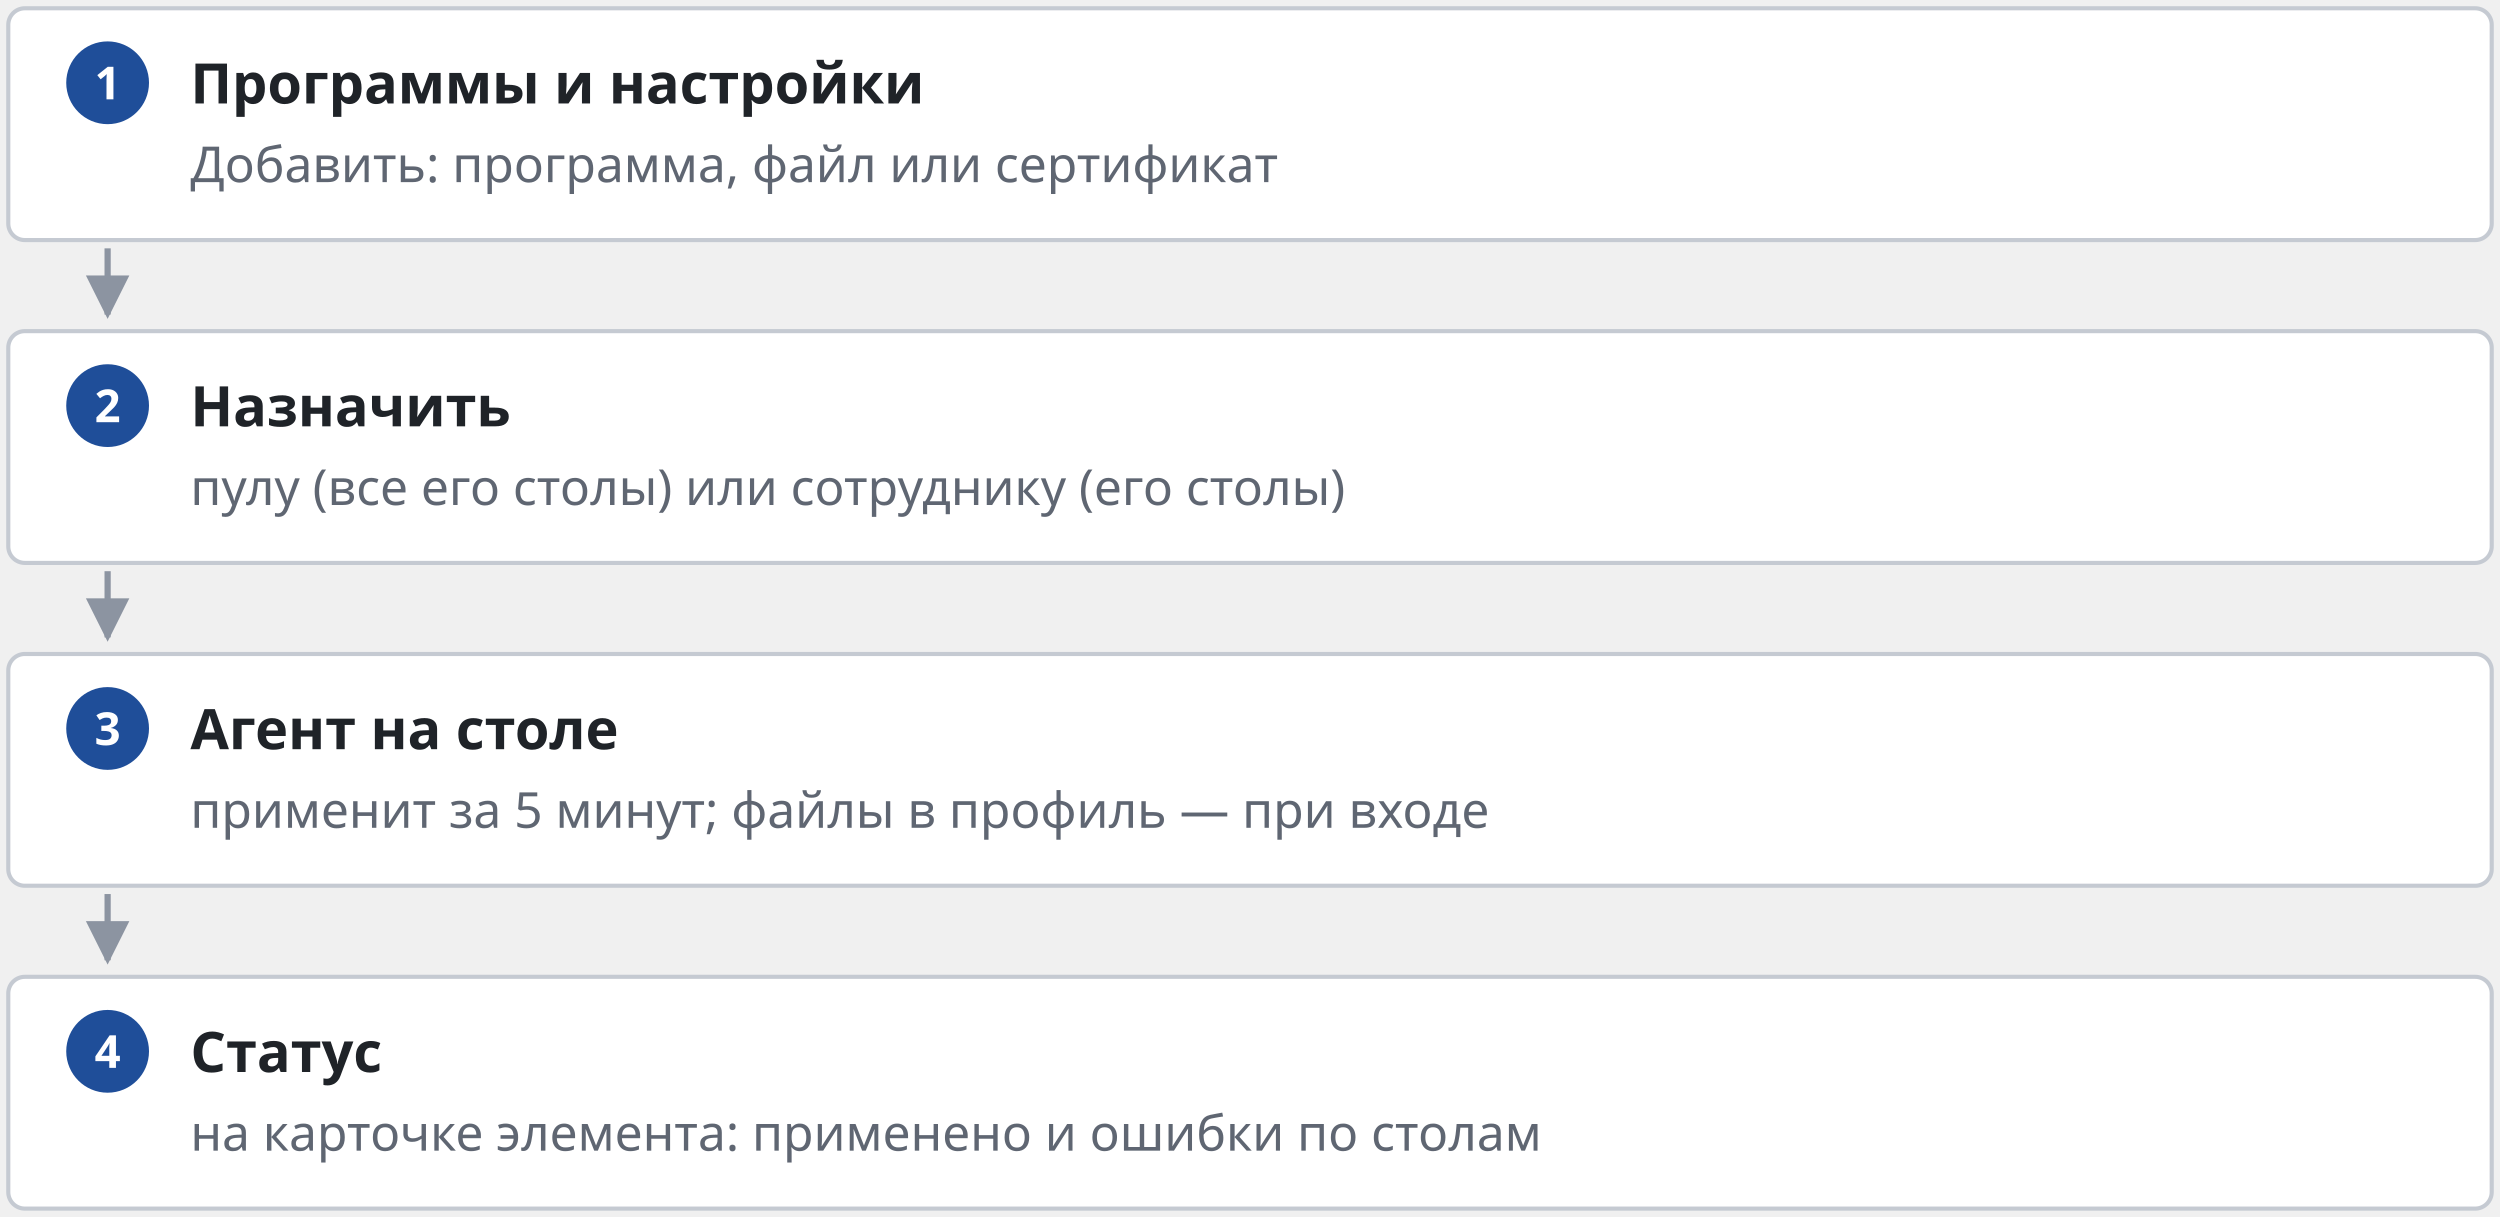
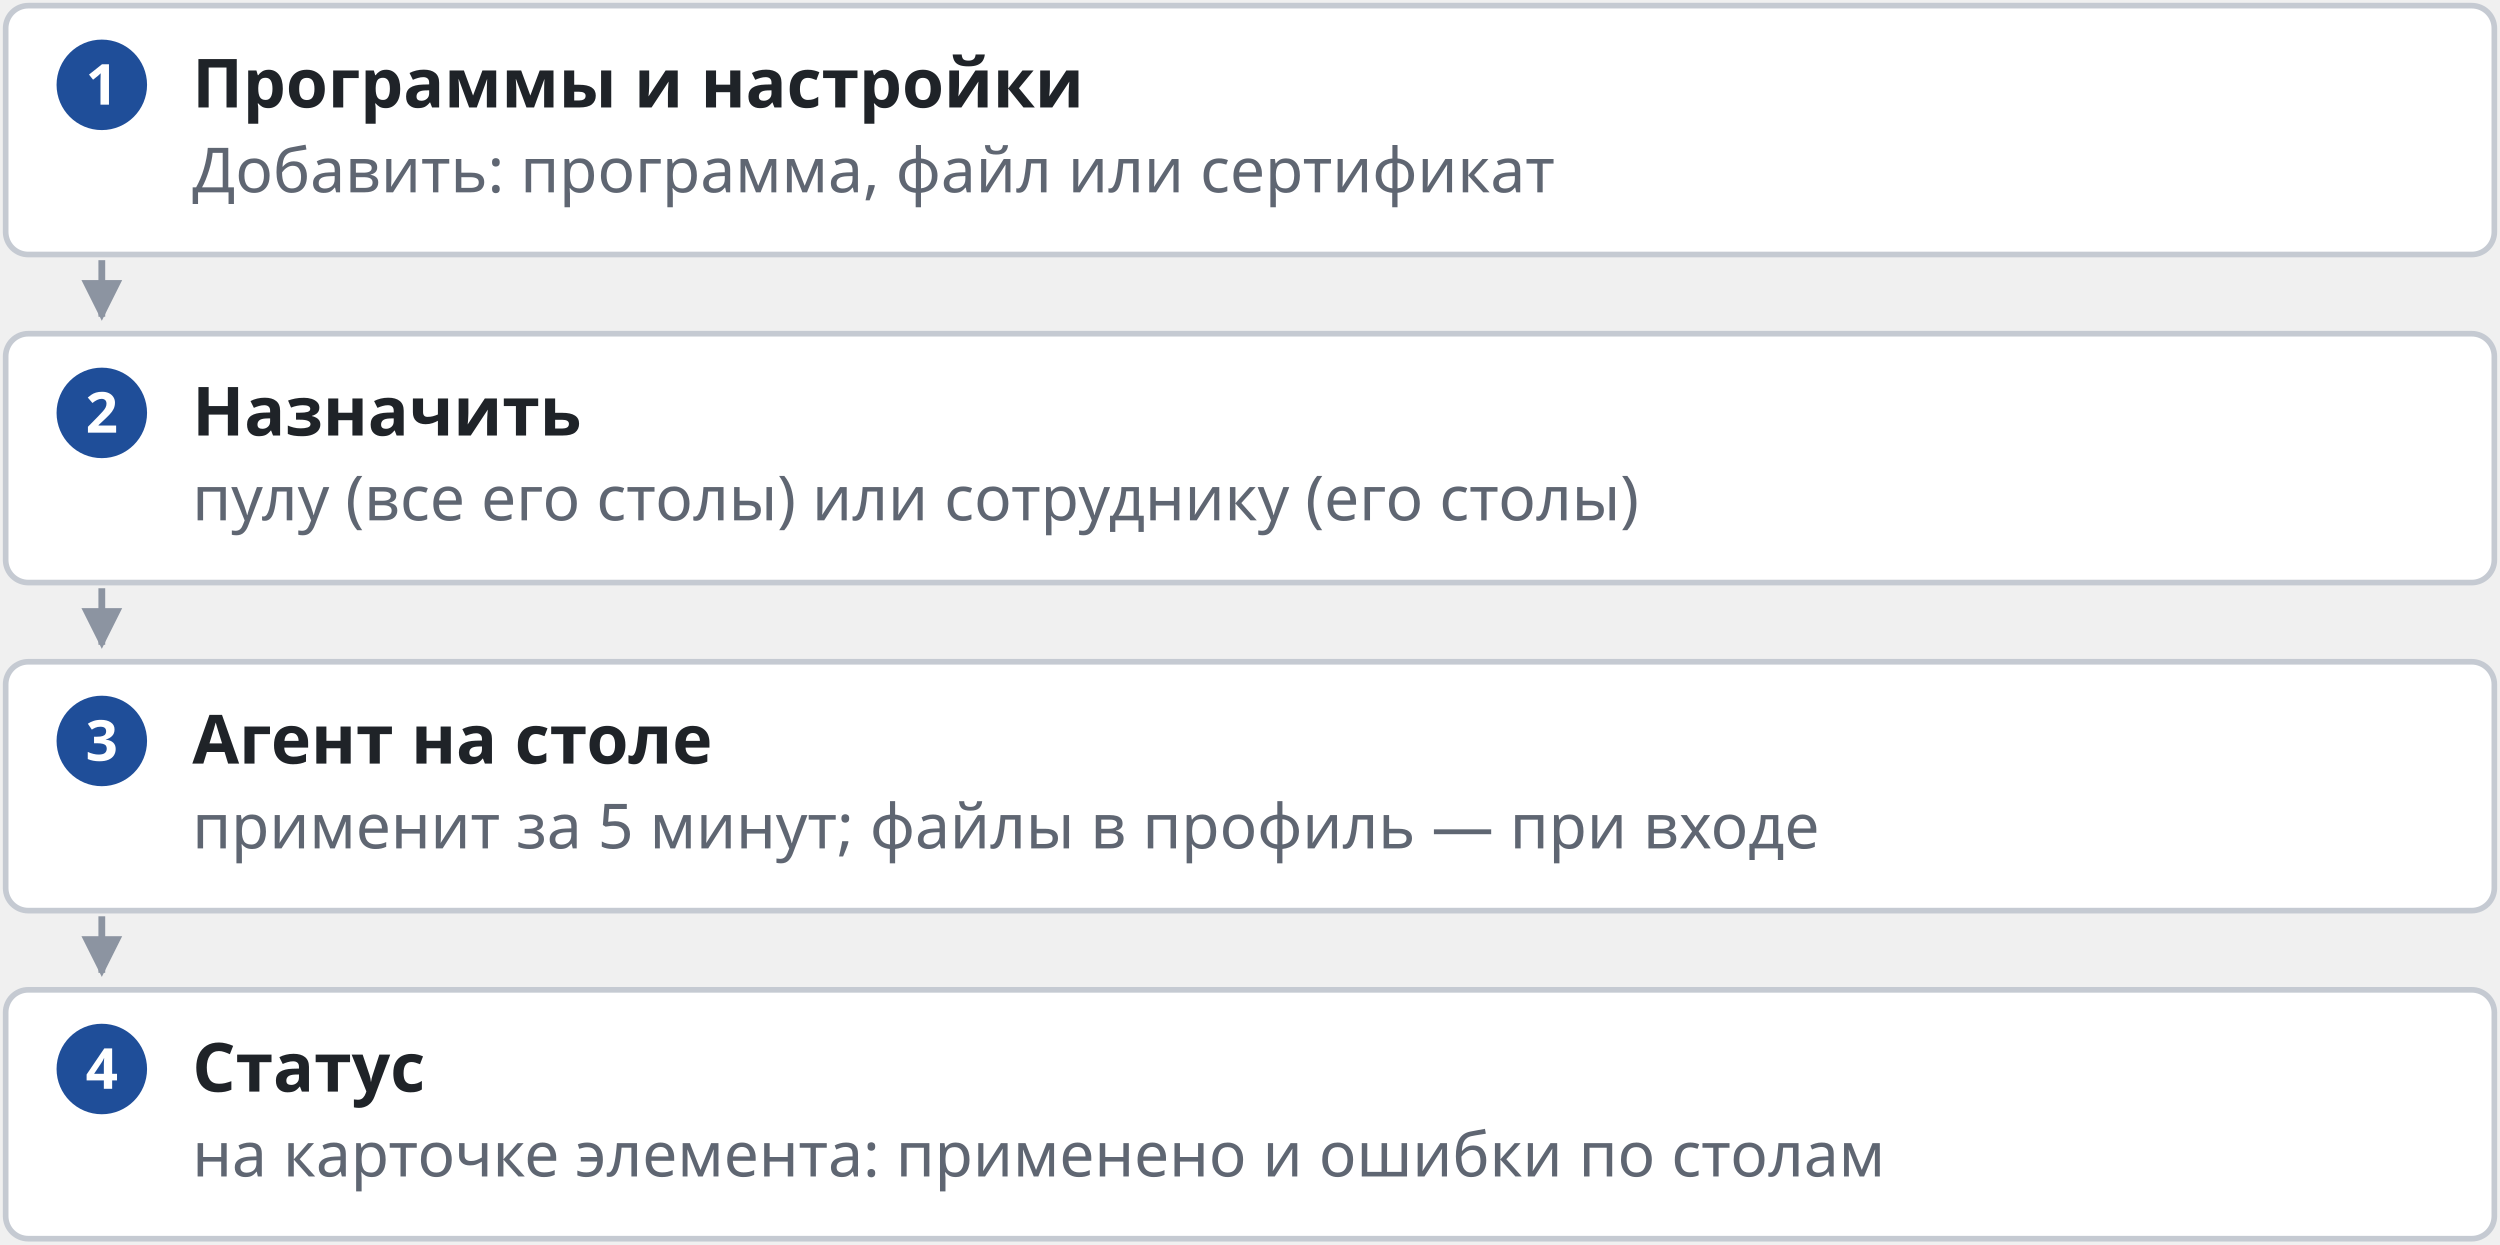
- <svg xmlns="http://www.w3.org/2000/svg" viewBox="0 0 604 294" width="100%" style="max-width:604px;font-family:IBM Plex Sans,sans-serif" role="img" aria-label="Схема: 4 шагов, они перечислены ниже">
+ <svg xmlns="http://www.w3.org/2000/svg" viewBox="0 0 442 220" width="442" height="220" style="max-width:100%;height:auto;font-family:IBM Plex Sans,sans-serif" role="img" aria-label="Схема: 4 шагов, они перечислены ниже">
  <defs>
-     <marker id="ha" viewBox="0 0 10 10" refX="9" refY="5" markerWidth="7" markerHeight="7" orient="auto">
+     <marker id="ha" viewBox="0 0 10 10" refX="9" refY="5" markerWidth="6" markerHeight="6" orient="auto">
      <path d="M0,0 L10,5 L0,10 z" fill="#8C94A1" />
    </marker>
  </defs>
-   <rect x="2" y="2" width="600" height="56" rx="4" fill="#FFFFFF" stroke="#C5CAD2" />
-   <circle cx="26" cy="20" r="10" fill="#1F4E99" />
-   <text x="26" y="24" font-size="11" font-weight="600" fill="#fff" text-anchor="middle">1</text>
-   <text x="46" y="25" font-size="13.5" font-weight="600" fill="#1F2328">Программы и настройки</text>
-   <text x="46" y="44" font-size="12" fill="#5F6672">Добавить: программа, файл или сертификат</text>
-   <path d="M26 60 v16" stroke="#8C94A1" stroke-width="1.5" marker-end="url(#ha)" />
-   <rect x="2" y="80" width="600" height="56" rx="4" fill="#FFFFFF" stroke="#C5CAD2" />
-   <circle cx="26" cy="98" r="10" fill="#1F4E99" />
-   <text x="26" y="102" font-size="11" font-weight="600" fill="#fff" text-anchor="middle">2</text>
-   <text x="46" y="103" font-size="13.5" font-weight="600" fill="#1F2328">Назначить</text>
-   <text x="46" y="122" font-size="12" fill="#5F6672">пулу (все его столы) или сотруднику (его столы)</text>
-   <path d="M26 138 v16" stroke="#8C94A1" stroke-width="1.5" marker-end="url(#ha)" />
-   <rect x="2" y="158" width="600" height="56" rx="4" fill="#FFFFFF" stroke="#C5CAD2" />
-   <circle cx="26" cy="176" r="10" fill="#1F4E99" />
-   <text x="26" y="180" font-size="11" font-weight="600" fill="#fff" text-anchor="middle">3</text>
-   <text x="46" y="181" font-size="13.5" font-weight="600" fill="#1F2328">Агент на столе</text>
-   <text x="46" y="200" font-size="12" fill="#5F6672">применит за 5 минут; файлы в профиль — при входе</text>
-   <path d="M26 216 v16" stroke="#8C94A1" stroke-width="1.5" marker-end="url(#ha)" />
-   <rect x="2" y="236" width="600" height="56" rx="4" fill="#FFFFFF" stroke="#C5CAD2" />
-   <circle cx="26" cy="254" r="10" fill="#1F4E99" />
-   <text x="26" y="258" font-size="11" font-weight="600" fill="#fff" text-anchor="middle">4</text>
-   <text x="46" y="259" font-size="13.5" font-weight="600" fill="#1F2328">Статус</text>
-   <text x="46" y="278" font-size="12" fill="#5F6672">на карточке элемента: применено и ошибки по столам</text>
+   <rect x="1" y="1" width="440" height="44" rx="4" fill="#FFFFFF" stroke="#C5CAD2" />
+   <circle cx="18" cy="15" r="8" fill="#1F4E99" />
+   <text x="18" y="18.5" font-size="10" font-weight="600" fill="#fff" text-anchor="middle">1</text>
+   <text x="34" y="19" font-size="12" font-weight="600" fill="#1F2328">Программы и настройки</text>
+   <text x="34" y="34" font-size="11" fill="#5F6672">Добавить: программа, файл или сертификат</text>
+   <path d="M18 46 v10" stroke="#8C94A1" stroke-width="1.2" marker-end="url(#ha)" />
+   <rect x="1" y="59" width="440" height="44" rx="4" fill="#FFFFFF" stroke="#C5CAD2" />
+   <circle cx="18" cy="73" r="8" fill="#1F4E99" />
+   <text x="18" y="76.5" font-size="10" font-weight="600" fill="#fff" text-anchor="middle">2</text>
+   <text x="34" y="77" font-size="12" font-weight="600" fill="#1F2328">Назначить</text>
+   <text x="34" y="92" font-size="11" fill="#5F6672">пулу (все его столы) или сотруднику (его столы)</text>
+   <path d="M18 104 v10" stroke="#8C94A1" stroke-width="1.2" marker-end="url(#ha)" />
+   <rect x="1" y="117" width="440" height="44" rx="4" fill="#FFFFFF" stroke="#C5CAD2" />
+   <circle cx="18" cy="131" r="8" fill="#1F4E99" />
+   <text x="18" y="134.5" font-size="10" font-weight="600" fill="#fff" text-anchor="middle">3</text>
+   <text x="34" y="135" font-size="12" font-weight="600" fill="#1F2328">Агент на столе</text>
+   <text x="34" y="150" font-size="11" fill="#5F6672">применит за 5 минут; файлы в профиль — при входе</text>
+   <path d="M18 162 v10" stroke="#8C94A1" stroke-width="1.2" marker-end="url(#ha)" />
+   <rect x="1" y="175" width="440" height="44" rx="4" fill="#FFFFFF" stroke="#C5CAD2" />
+   <circle cx="18" cy="189" r="8" fill="#1F4E99" />
+   <text x="18" y="192.5" font-size="10" font-weight="600" fill="#fff" text-anchor="middle">4</text>
+   <text x="34" y="193" font-size="12" font-weight="600" fill="#1F2328">Статус</text>
+   <text x="34" y="208" font-size="11" fill="#5F6672">на карточке элемента: применено и ошибки по столам</text>
</svg>
